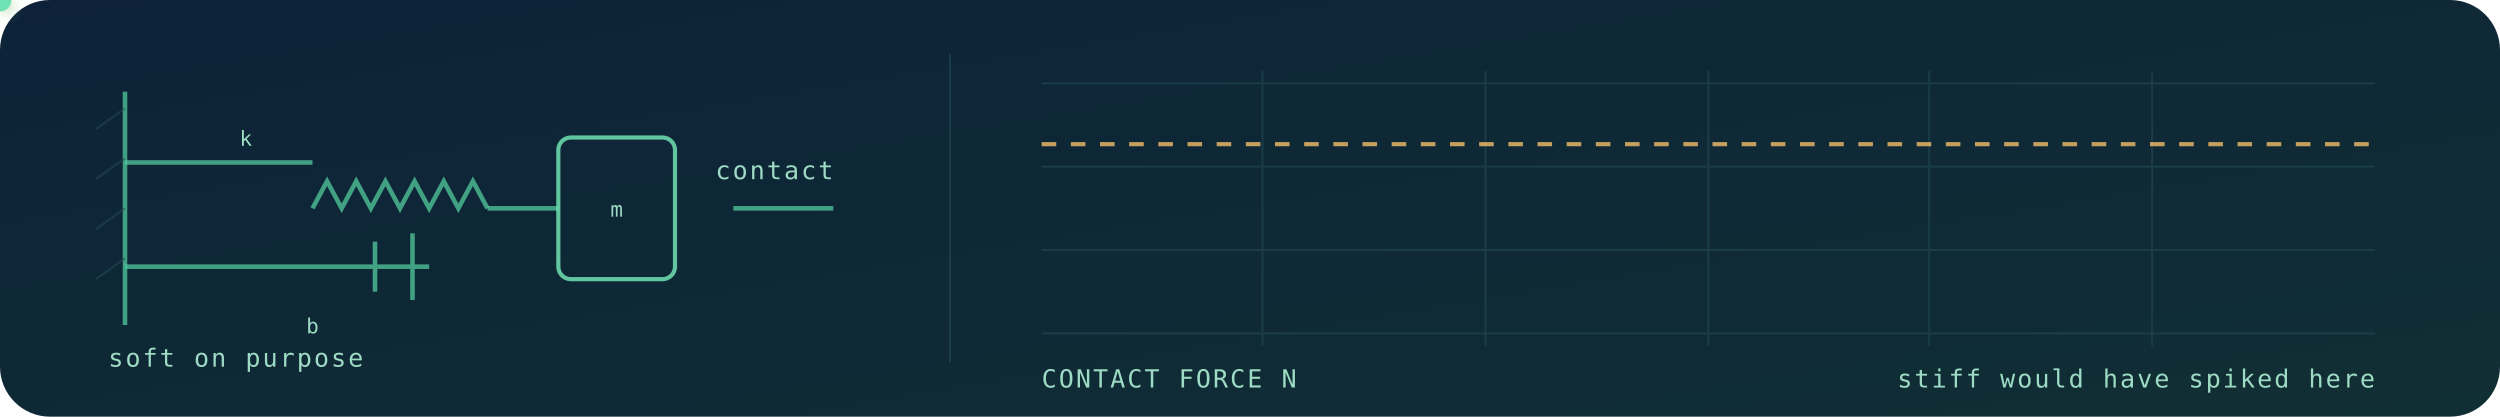
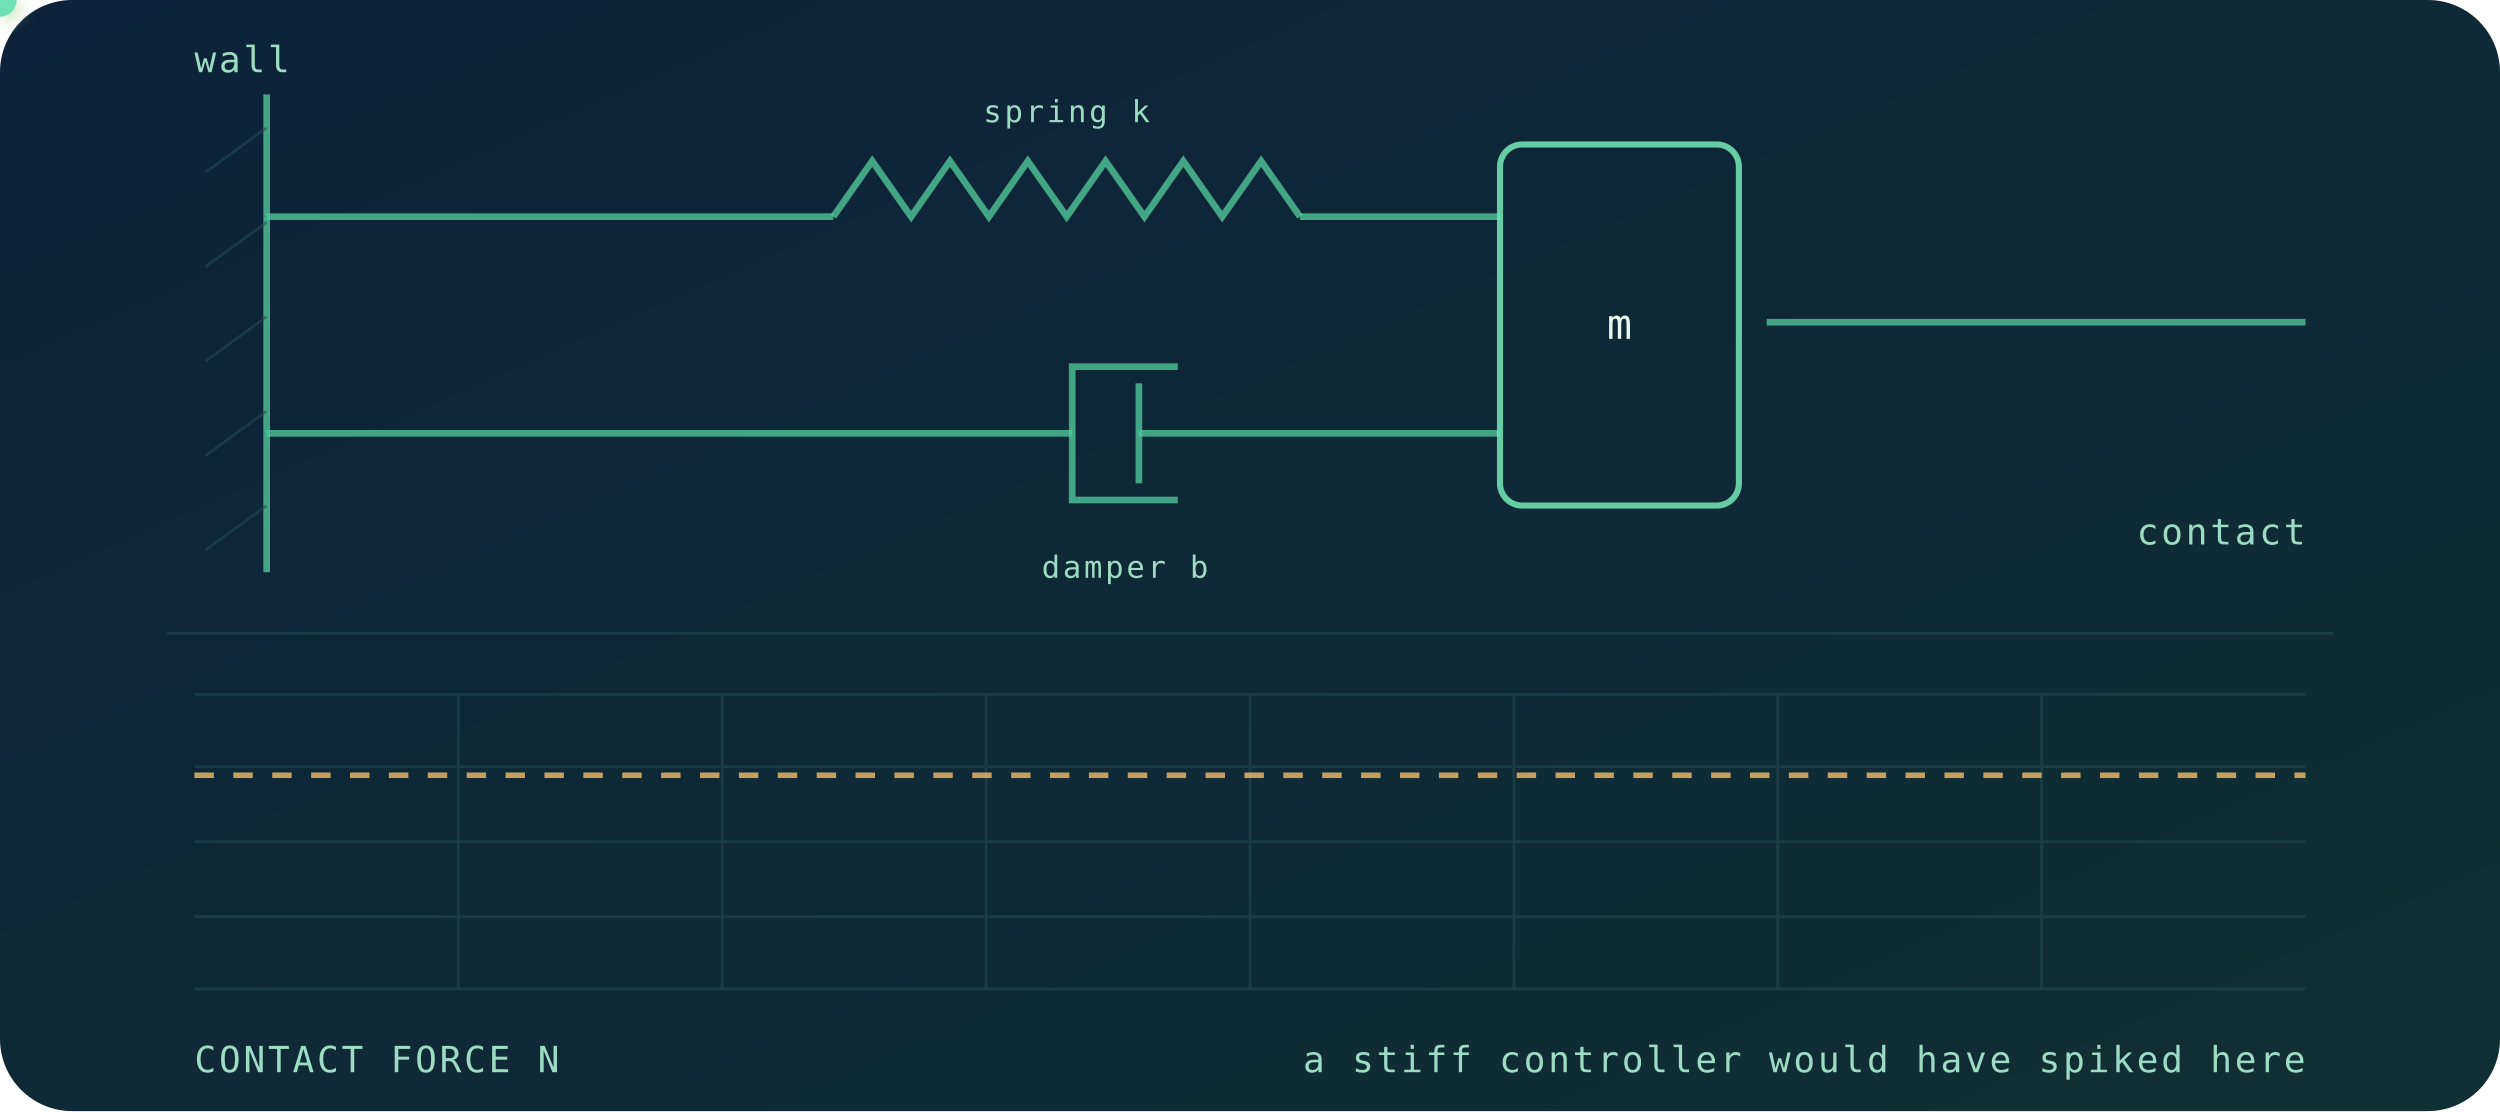
- <svg xmlns="http://www.w3.org/2000/svg" viewBox="0 0 1200 200" role="img" aria-labelledby="t d">
+ <svg xmlns="http://www.w3.org/2000/svg" viewBox="0 0 900 400" role="img" aria-labelledby="t d">
  <defs>
    <linearGradient id="bg" x1="0" y1="0" x2="1" y2="1">
      <stop offset="0" stop-color="#0d2238" />
      <stop offset="1" stop-color="#102f34" />
    </linearGradient>
    <filter id="g" x="-60%" y="-60%" width="220%" height="220%">
      <feGaussianBlur stdDeviation="3.4" result="b" />
      <feMerge>
        <feMergeNode in="b" />
        <feMergeNode in="SourceGraphic" />
      </feMerge>
    </filter>
    <style>
-       .lbl  { font-family: ui-monospace, monospace; font-size: 12px; fill: #9edbc4; letter-spacing: 1px; }
-       .blk  { font-family: ui-monospace, monospace; font-size: 14px; fill: #e8f5ef; letter-spacing: 1.5px; }
-       .sml  { font-family: ui-monospace, monospace; font-size: 10px; fill: #9edbc4; letter-spacing: 1px; }
-       .wire { stroke: #51c99c; stroke-width: 2.2; fill: none; opacity: .75; }
-       .box  { fill: none; stroke: #70e1b2; stroke-width: 2; opacity: .85; }
+       .lbl  { font-family: ui-monospace, monospace; font-size: 13px; fill: #9edbc4; letter-spacing: 1px; }
+       .blk  { font-family: ui-monospace, monospace; font-size: 15px; fill: #e8f5ef; letter-spacing: 1.5px; }
+       .sml  { font-family: ui-monospace, monospace; font-size: 11px; fill: #9edbc4; letter-spacing: 1px; }
+       .wire { stroke: #51c99c; stroke-width: 2.4; fill: none; opacity: .78; }
+       .box  { fill: none; stroke: #70e1b2; stroke-width: 2.2; opacity: .88; }
      .grid { stroke: #234a52; stroke-width: 1; opacity: .55; }
-       .amb  { stroke: #f2bd68; stroke-width: 2; fill: none; }
+       .amb  { stroke: #f2bd68; stroke-width: 2.2; fill: none; }
      .sp   { stroke: #f2bd68; stroke-width: 2; stroke-dasharray: 7 7; opacity: .8; }
-       .trace{ fill: none; stroke: #70e1b2; stroke-width: 3;
-               stroke-dasharray: 1000; stroke-dashoffset: 1000;
-               animation: draw 6s linear infinite; }
-       .trace2{ fill: none; stroke: #f2bd68; stroke-width: 2.4; opacity: .9;
-               stroke-dasharray: 1000; stroke-dashoffset: 1000;
-               animation: draw 6s linear infinite; }
+       .trace { fill: none; stroke: #70e1b2; stroke-width: 3.2;
+                stroke-dasharray: 1000; stroke-dashoffset: 1000;
+                animation: draw 6s linear infinite; }
+       .trace2{ fill: none; stroke: #f2bd68; stroke-width: 2.6; opacity: .9;
+                stroke-dasharray: 1000; stroke-dashoffset: 1000;
+                animation: draw 6s linear infinite; }
      @keyframes draw { 0% { stroke-dashoffset: 1000; } 72% { stroke-dashoffset: 0; } 100% { stroke-dashoffset: 0; } }
      @media (prefers-reduced-motion: reduce) {
        .trace, .trace2 { animation: none; stroke-dashoffset: 0; }
      }
    </style>
  </defs>
-   <rect width="1200" height="200" rx="24" fill="url(#bg)" />
-   <path class="wire" d="M60 44V156" />
+   <rect width="900" height="400" rx="26" fill="url(#bg)" />
+   <path class="wire" d="M96 34V206" />
  <g class="grid">
-     <path d="M60 52L46 62" fill="none" />
-     <path d="M60 76L46 86" fill="none" />
-     <path d="M60 100L46 110" fill="none" />
-     <path d="M60 124L46 134" fill="none" />
+     <path d="M96 46L74 62" fill="none" />
+     <path d="M96 80L74 96" fill="none" />
+     <path d="M96 114L74 130" fill="none" />
+     <path d="M96 148L74 164" fill="none" />
+     <path d="M96 182L74 198" fill="none" />
  </g>
-   <path class="wire" d="M60 78H150" />
-   <path class="wire" d="M150 100l7 -13l7 13l7 -13l7 13l7 -13l7 13l7 -13l7 13l7 -13l7 13l7 -13l7 13" />
-   <path class="wire" d="M234 100H268" />
-   <path class="wire" d="M60 128H180M180 116V140M180 128H206M198 112V144" />
-   <text class="sml" x="118" y="70" text-anchor="middle">k</text>
-   <text class="sml" x="150" y="160" text-anchor="middle">b</text>
+   <text class="lbl" x="70" y="26">wall</text>
+   <path class="wire" d="M96 78H300" />
+   <path class="wire" d="M300 78l14 -20l14 20l14 -20l14 20l14 -20l14 20l14 -20l14 20l14 -20l14 20l14 -20l14 20" />
+   <path class="wire" d="M468 78H540" />
+   <text class="sml" x="384" y="44" text-anchor="middle">spring k</text>
+   <path class="wire" d="M96 156H386" />
+   <path class="wire" d="M424 132H386V180H424" />
+   <path class="wire" d="M410 138V174" />
+   <path class="wire" d="M410 156H540" />
+   <text class="sml" x="405" y="208" text-anchor="middle">damper b</text>
  <g>
-     <rect x="268" y="66" width="56" height="68" rx="6" class="box" fill="#0d2238" />
-     <text class="sml" x="296" y="104" text-anchor="middle" fill="#e8f5ef">m</text>
-     <animateTransform attributeName="transform" type="translate" values="0 0;38 0;0 0" dur="6s" repeatCount="indefinite" />
+     <rect x="540" y="52" width="86" height="130" rx="8" class="box" fill="#0d2238" />
+     <text class="blk" x="583" y="122" text-anchor="middle">m</text>
+     <animateTransform attributeName="transform" type="translate" values="0 0;22 0;0 0" dur="6s" repeatCount="indefinite" />
  </g>
-   <path id="push" class="wire" d="M400 100H352" />
-   <text class="lbl" x="400" y="86" text-anchor="end">contact</text>
-   <text class="lbl" x="52" y="176">soft on purpose</text>
-   <circle r="5" fill="#f2bd68" filter="url(#g)">
+   <path id="push" class="wire" d="M830 116H636" />
+   <text class="lbl" x="830" y="196" text-anchor="end">contact</text>
+   <circle r="5.5" fill="#f2bd68" filter="url(#g)">
    <animateMotion dur="6s" repeatCount="indefinite" rotate="auto">
      <mpath href="#push" />
    </animateMotion>
  </circle>
-   <line x1="456" y1="26" x2="456" y2="174" stroke="#234a52" stroke-width="1" opacity=".6" />
+   <line x1="60" y1="228" x2="840" y2="228" stroke="#234a52" stroke-width="1" opacity=".6" />
  <g class="grid">
-     <line x1="500" y1="40" x2="1140" y2="40" />
-     <line x1="500" y1="80" x2="1140" y2="80" />
-     <line x1="500" y1="120" x2="1140" y2="120" />
-     <line x1="500" y1="160" x2="1140" y2="160" />
-     <line x1="606" y1="34" x2="606" y2="166" />
-     <line x1="713" y1="34" x2="713" y2="166" />
-     <line x1="820" y1="34" x2="820" y2="166" />
-     <line x1="926" y1="34" x2="926" y2="166" />
-     <line x1="1033" y1="34" x2="1033" y2="166" />
+     <line x1="70" y1="250" x2="830" y2="250" />
+     <line x1="70" y1="276" x2="830" y2="276" />
+     <line x1="70" y1="303" x2="830" y2="303" />
+     <line x1="70" y1="330" x2="830" y2="330" />
+     <line x1="70" y1="356" x2="830" y2="356" />
+     <line x1="165" y1="250" x2="165" y2="356" />
+     <line x1="260" y1="250" x2="260" y2="356" />
+     <line x1="355" y1="250" x2="355" y2="356" />
+     <line x1="450" y1="250" x2="450" y2="356" />
+     <line x1="545" y1="250" x2="545" y2="356" />
+     <line x1="640" y1="250" x2="640" y2="356" />
+     <line x1="735" y1="250" x2="735" y2="356" />
  </g>
-   <line class="sp" x1="500" y1="69.2" x2="1140" y2="69.2" />
-   <path id="tr" class="trace" pathLength="1000" d="M500.0 150.8 L501.6 150.8 L503.2 150.8 L504.8 150.8 L506.4 150.8 L508.0 150.8 L509.6 150.8 L511.2 150.8 L512.8 150.8 L514.4 150.8 L516.0 150.8 L517.6 150.8 L519.2 150.8 L520.9 150.8 L522.5 150.8 L524.1 150.8 L525.7 150.8 L527.3 150.8 L528.9 150.8 L530.5 150.8 L532.1 150.8 L533.7 150.8 L535.3 150.8 L536.9 150.8 L538.5 150.8 L540.1 150.8 L541.7 150.8 L543.3 150.8 L544.9 150.8 L546.5 150.8 L548.1 150.8 L549.7 150.8 L551.3 150.8 L552.9 150.8 L554.5 150.8 L556.1 150.8 L557.7 150.8 L559.3 150.8 L561.0 150.8 L562.6 150.8 L564.2 150.8 L565.8 150.8 L567.4 150.8 L569.0 150.8 L570.6 150.8 L572.2 150.8 L573.8 150.8 L575.4 150.8 L577.0 150.8 L578.6 150.8 L580.2 150.8 L581.8 150.8 L583.4 150.8 L585.0 150.8 L586.6 150.8 L588.2 150.8 L589.8 150.8 L591.4 150.8 L593.0 150.8 L594.6 150.8 L596.2 150.8 L597.8 150.8 L599.4 150.8 L601.1 150.8 L602.7 150.8 L604.3 150.8 L605.9 150.8 L607.5 150.8 L609.1 150.8 L610.7 150.8 L612.3 150.8 L613.9 150.8 L615.5 150.8 L617.1 150.8 L618.7 150.8 L620.3 150.8 L621.9 150.8 L623.5 150.8 L625.1 150.8 L626.7 150.8 L628.3 150.4 L629.9 148.9 L631.5 147.3 L633.1 145.8 L634.7 144.4 L636.3 142.9 L637.9 141.5 L639.5 140.2 L641.2 138.9 L642.8 137.6 L644.4 136.4 L646.0 135.2 L647.6 134.1 L649.2 133.0 L650.8 131.9 L652.4 130.9 L654.0 129.9 L655.6 129.0 L657.2 128.1 L658.8 127.2 L660.4 126.4 L662.0 125.6 L663.6 124.8 L665.2 124.1 L666.8 123.4 L668.4 122.7 L670.0 122.0 L671.6 121.4 L673.2 120.8 L674.8 120.3 L676.4 119.7 L678.0 119.2 L679.6 118.7 L681.3 118.2 L682.9 117.7 L684.5 117.2 L686.1 116.8 L687.7 116.4 L689.3 115.9 L690.9 115.5 L692.5 115.1 L694.1 114.7 L695.7 114.3 L697.3 113.9 L698.9 113.5 L700.5 113.1 L702.1 112.7 L703.7 112.3 L705.3 111.9 L706.9 111.5 L708.5 111.1 L710.1 110.7 L711.7 110.3 L713.3 109.9 L714.9 109.5 L716.5 109.0 L718.1 108.6 L719.7 108.2 L721.4 107.7 L723.0 107.2 L724.6 106.8 L726.2 106.3 L727.8 105.8 L729.4 105.3 L731.0 104.8 L732.6 104.3 L734.2 103.8 L735.8 103.2 L737.4 102.7 L739.0 102.1 L740.6 101.6 L742.2 101.0 L743.8 100.5 L745.4 99.9 L747.0 99.3 L748.6 98.8 L750.2 98.2 L751.8 97.6 L753.4 97.0 L755.0 96.4 L756.6 95.8 L758.2 95.2 L759.8 94.6 L761.5 94.0 L763.1 93.5 L764.7 92.9 L766.3 92.3 L767.9 91.7 L769.5 91.1 L771.1 90.6 L772.7 90.0 L774.3 89.4 L775.9 88.9 L777.5 88.3 L779.1 87.8 L780.7 87.3 L782.3 86.7 L783.9 86.2 L785.5 85.7 L787.1 85.2 L788.7 84.8 L790.3 84.3 L791.9 83.8 L793.5 83.4 L795.1 83.0 L796.7 82.5 L798.3 82.1 L799.9 81.7 L801.6 81.4 L803.2 81.0 L804.8 80.6 L806.4 80.3 L808.0 80.0 L809.6 79.7 L811.2 79.4 L812.8 79.1 L814.4 78.8 L816.0 78.6 L817.6 78.3 L819.2 78.1 L820.8 77.9 L822.4 77.7 L824.0 77.5 L825.6 77.3 L827.2 77.2 L828.8 77.0 L830.4 76.9 L832.0 76.7 L833.6 76.6 L835.2 76.5 L836.8 76.4 L838.4 76.3 L840.1 76.3 L841.7 76.2 L843.3 76.1 L844.9 76.1 L846.5 76.1 L848.1 76.0 L849.7 76.0 L851.3 76.0 L852.9 76.0 L854.5 76.0 L856.1 75.9 L857.7 75.9 L859.3 76.0 L860.9 76.0 L862.5 76.0 L864.1 76.0 L865.7 76.0 L867.3 76.0 L868.9 76.0 L870.5 76.1 L872.1 76.1 L873.7 76.1 L875.3 76.1 L876.9 76.2 L878.5 76.2 L880.2 76.2 L881.8 76.2 L883.4 76.2 L885.0 76.3 L886.6 76.3 L888.2 76.3 L889.8 76.3 L891.4 76.3 L893.0 76.3 L894.6 76.3 L896.2 76.3 L897.8 76.3 L899.4 76.3 L901.0 76.3 L902.6 76.2 L904.2 76.2 L905.8 76.2 L907.4 76.2 L909.0 76.1 L910.6 76.1 L912.2 76.0 L913.8 76.0 L915.4 75.9 L917.0 75.9 L918.6 75.8 L920.3 75.8 L921.9 75.7 L923.5 75.6 L925.1 75.5 L926.7 75.5 L928.3 75.4 L929.9 75.3 L931.5 75.2 L933.1 75.1 L934.7 75.0 L936.3 74.9 L937.9 74.8 L939.5 74.7 L941.1 74.6 L942.7 74.5 L944.3 74.4 L945.9 74.3 L947.5 74.1 L949.1 74.0 L950.7 73.9 L952.3 73.8 L953.9 73.7 L955.5 73.6 L957.1 73.4 L958.7 73.3 L960.4 73.2 L962.0 73.1 L963.6 73.0 L965.2 72.8 L966.8 72.7 L968.4 72.6 L970.0 72.5 L971.6 72.4 L973.2 72.3 L974.8 72.2 L976.4 72.0 L978.0 71.9 L979.6 71.8 L981.2 71.7 L982.8 71.6 L984.4 71.5 L986.0 71.4 L987.6 71.3 L989.2 71.2 L990.8 71.2 L992.4 71.1 L994.0 71.0 L995.6 70.9 L997.2 70.8 L998.8 70.8 L1000.5 70.7 L1002.1 70.6 L1003.7 70.6 L1005.3 70.5 L1006.9 70.4 L1008.5 70.4 L1010.1 70.3 L1011.7 70.3 L1013.3 70.2 L1014.9 70.2 L1016.5 70.2 L1018.1 70.1 L1019.7 70.1 L1021.3 70.1 L1022.9 70.0 L1024.5 70.0 L1026.1 70.0 L1027.7 70.0 L1029.3 69.9 L1030.9 69.9 L1032.5 69.9 L1034.1 69.9 L1035.7 69.9 L1037.3 69.9 L1038.9 69.9 L1040.6 69.9 L1042.2 69.9 L1043.8 69.9 L1045.4 69.9 L1047.0 69.9 L1048.6 69.9 L1050.2 69.9 L1051.8 69.9 L1053.4 69.9 L1055.0 69.9 L1056.6 70.0 L1058.2 70.0 L1059.8 70.0 L1061.4 70.0 L1063.0 70.0 L1064.6 70.0 L1066.2 70.0 L1067.8 70.1 L1069.4 70.1 L1071.0 70.1 L1072.6 70.1 L1074.2 70.1 L1075.8 70.1 L1077.4 70.1 L1079.0 70.2 L1080.7 70.2 L1082.3 70.2 L1083.9 70.2 L1085.5 70.2 L1087.1 70.2 L1088.7 70.2 L1090.3 70.2 L1091.9 70.3 L1093.5 70.3 L1095.1 70.3 L1096.7 70.3 L1098.3 70.3 L1099.9 70.3 L1101.5 70.3 L1103.1 70.3 L1104.7 70.3 L1106.3 70.3 L1107.9 70.3 L1109.5 70.3 L1111.1 70.3 L1112.7 70.3 L1114.3 70.3 L1115.9 70.3 L1117.5 70.3 L1119.1 70.3 L1120.8 70.3 L1122.4 70.3 L1124.0 70.2 L1125.6 70.2 L1127.2 70.2 L1128.8 70.2 L1130.4 70.2 L1132.0 70.2 L1133.6 70.2 L1135.2 70.1 L1136.8 70.1 L1138.4 70.1 L1140.0 70.1" />
-   <circle r="5.5" fill="#70e1b2" filter="url(#g)">
+   <line class="sp" x1="70" y1="279.1" x2="830" y2="279.1" />
+   <path id="tr" class="trace" pathLength="1000" d="M70.0 342.4 L71.9 342.4 L73.8 342.4 L75.7 342.4 L77.6 342.4 L79.5 342.4 L81.4 342.4 L83.3 342.4 L85.2 342.4 L87.1 342.4 L89.0 342.4 L91.0 342.4 L92.9 342.4 L94.8 342.4 L96.7 342.4 L98.6 342.4 L100.5 342.4 L102.4 342.4 L104.3 342.4 L106.2 342.4 L108.1 342.4 L110.0 342.4 L111.9 342.4 L113.8 342.4 L115.7 342.4 L117.6 342.4 L119.5 342.4 L121.4 342.4 L123.3 342.4 L125.2 342.4 L127.1 342.4 L129.0 342.4 L131.0 342.4 L132.9 342.4 L134.8 342.4 L136.7 342.4 L138.6 342.4 L140.5 342.4 L142.4 342.4 L144.3 342.4 L146.2 342.4 L148.1 342.4 L150.0 342.4 L151.9 342.4 L153.8 342.4 L155.7 342.4 L157.6 342.4 L159.5 342.4 L161.4 342.4 L163.3 342.4 L165.2 342.4 L167.1 342.4 L169.0 342.4 L171.0 342.4 L172.9 342.4 L174.8 342.4 L176.7 342.4 L178.6 342.4 L180.5 342.4 L182.4 342.4 L184.3 342.4 L186.2 342.4 L188.1 342.4 L190.0 342.4 L191.9 342.4 L193.8 342.4 L195.7 342.4 L197.6 342.4 L199.5 342.4 L201.4 342.4 L203.3 342.4 L205.2 342.4 L207.1 342.4 L209.0 342.4 L211.0 342.4 L212.9 342.4 L214.8 342.4 L216.7 342.4 L218.6 342.4 L220.5 342.4 L222.4 342.1 L224.3 340.9 L226.2 339.7 L228.1 338.5 L230.0 337.4 L231.9 336.3 L233.8 335.2 L235.7 334.2 L237.6 333.2 L239.5 332.2 L241.4 331.2 L243.3 330.3 L245.2 329.4 L247.1 328.6 L249.0 327.8 L251.0 327.0 L252.9 326.2 L254.8 325.5 L256.7 324.8 L258.6 324.1 L260.5 323.4 L262.4 322.8 L264.3 322.2 L266.2 321.7 L268.1 321.1 L270.0 320.6 L271.9 320.1 L273.8 319.6 L275.7 319.2 L277.6 318.7 L279.5 318.3 L281.4 317.9 L283.3 317.5 L285.2 317.1 L287.1 316.7 L289.0 316.4 L291.0 316.0 L292.9 315.7 L294.8 315.4 L296.7 315.0 L298.6 314.7 L300.5 314.4 L302.4 314.1 L304.3 313.8 L306.2 313.5 L308.1 313.2 L310.0 312.9 L311.9 312.6 L313.8 312.3 L315.7 312.0 L317.6 311.6 L319.5 311.3 L321.4 311.0 L323.3 310.7 L325.2 310.3 L327.1 310.0 L329.0 309.7 L331.0 309.3 L332.9 309.0 L334.8 308.6 L336.7 308.2 L338.6 307.9 L340.5 307.5 L342.4 307.1 L344.3 306.7 L346.2 306.3 L348.1 305.9 L350.0 305.5 L351.9 305.1 L353.8 304.7 L355.7 304.2 L357.6 303.8 L359.5 303.4 L361.4 302.9 L363.3 302.5 L365.2 302.0 L367.1 301.6 L369.0 301.1 L371.0 300.7 L372.9 300.2 L374.8 299.8 L376.7 299.3 L378.6 298.8 L380.5 298.4 L382.4 297.9 L384.3 297.5 L386.2 297.0 L388.1 296.6 L390.0 296.1 L391.9 295.7 L393.8 295.2 L395.7 294.8 L397.6 294.4 L399.5 293.9 L401.4 293.5 L403.3 293.1 L405.2 292.7 L407.1 292.3 L409.0 291.9 L411.0 291.5 L412.9 291.2 L414.8 290.8 L416.7 290.5 L418.6 290.1 L420.5 289.8 L422.4 289.5 L424.3 289.1 L426.2 288.8 L428.1 288.5 L430.0 288.3 L431.9 288.0 L433.8 287.7 L435.7 287.5 L437.6 287.2 L439.5 287.0 L441.4 286.8 L443.3 286.6 L445.2 286.4 L447.1 286.2 L449.0 286.0 L451.0 285.8 L452.9 285.7 L454.8 285.5 L456.7 285.4 L458.6 285.3 L460.5 285.2 L462.4 285.1 L464.3 285.0 L466.2 284.9 L468.1 284.8 L470.0 284.7 L471.9 284.6 L473.8 284.6 L475.7 284.5 L477.6 284.5 L479.5 284.5 L481.4 284.4 L483.3 284.4 L485.2 284.4 L487.1 284.4 L489.0 284.3 L491.0 284.3 L492.9 284.3 L494.8 284.3 L496.7 284.3 L498.6 284.3 L500.5 284.4 L502.4 284.4 L504.3 284.4 L506.2 284.4 L508.1 284.4 L510.0 284.4 L511.9 284.5 L513.8 284.5 L515.7 284.5 L517.6 284.5 L519.5 284.5 L521.4 284.5 L523.3 284.6 L525.2 284.6 L527.1 284.6 L529.0 284.6 L531.0 284.6 L532.9 284.6 L534.8 284.6 L536.7 284.6 L538.6 284.6 L540.5 284.6 L542.4 284.6 L544.3 284.6 L546.2 284.6 L548.1 284.6 L550.0 284.6 L551.9 284.5 L553.8 284.5 L555.7 284.5 L557.6 284.4 L559.5 284.4 L561.4 284.4 L563.3 284.3 L565.2 284.3 L567.1 284.2 L569.0 284.2 L571.0 284.1 L572.9 284.1 L574.8 284.0 L576.7 284.0 L578.6 283.9 L580.5 283.8 L582.4 283.8 L584.3 283.7 L586.2 283.6 L588.1 283.5 L590.0 283.5 L591.9 283.4 L593.8 283.3 L595.7 283.2 L597.6 283.1 L599.5 283.0 L601.4 282.9 L603.3 282.9 L605.2 282.8 L607.1 282.7 L609.0 282.6 L611.0 282.5 L612.9 282.4 L614.8 282.3 L616.7 282.2 L618.6 282.1 L620.5 282.0 L622.4 281.9 L624.3 281.8 L626.2 281.7 L628.1 281.7 L630.0 281.6 L631.9 281.5 L633.8 281.4 L635.7 281.3 L637.6 281.2 L639.5 281.1 L641.4 281.1 L643.3 281.0 L645.2 280.9 L647.1 280.8 L649.0 280.8 L651.0 280.7 L652.9 280.6 L654.8 280.6 L656.7 280.5 L658.6 280.4 L660.5 280.4 L662.4 280.3 L664.3 280.3 L666.2 280.2 L668.1 280.2 L670.0 280.1 L671.9 280.1 L673.8 280.0 L675.7 280.0 L677.6 279.9 L679.5 279.9 L681.4 279.9 L683.3 279.8 L685.2 279.8 L687.1 279.8 L689.0 279.8 L691.0 279.7 L692.9 279.7 L694.8 279.7 L696.7 279.7 L698.6 279.7 L700.5 279.7 L702.4 279.7 L704.3 279.6 L706.2 279.6 L708.1 279.6 L710.0 279.6 L711.9 279.6 L713.8 279.6 L715.7 279.6 L717.6 279.6 L719.5 279.6 L721.4 279.6 L723.3 279.7 L725.2 279.7 L727.1 279.7 L729.0 279.7 L731.0 279.7 L732.9 279.7 L734.8 279.7 L736.7 279.7 L738.6 279.7 L740.5 279.7 L742.4 279.8 L744.3 279.8 L746.2 279.8 L748.1 279.8 L750.0 279.8 L751.9 279.8 L753.8 279.8 L755.7 279.8 L757.6 279.8 L759.5 279.9 L761.4 279.9 L763.3 279.9 L765.2 279.9 L767.1 279.9 L769.0 279.9 L771.0 279.9 L772.9 279.9 L774.8 279.9 L776.7 279.9 L778.6 279.9 L780.5 279.9 L782.4 279.9 L784.3 280.0 L786.2 280.0 L788.1 280.0 L790.0 280.0 L791.9 280.0 L793.8 280.0 L795.7 280.0 L797.6 280.0 L799.5 279.9 L801.4 279.9 L803.3 279.9 L805.2 279.9 L807.1 279.9 L809.0 279.9 L811.0 279.9 L812.9 279.9 L814.8 279.9 L816.7 279.9 L818.6 279.9 L820.5 279.9 L822.4 279.8 L824.3 279.8 L826.2 279.8 L828.1 279.8 L830.0 279.8" />
+   <circle r="6" fill="#70e1b2" filter="url(#g)">
    <animateMotion dur="6s" repeatCount="indefinite" calcMode="linear" keyPoints="0;1;1" keyTimes="0;0.72;1">
      <mpath href="#tr" />
    </animateMotion>
  </circle>
-   <text class="lbl" x="500" y="186">CONTACT FORCE N</text>
-   <text class="lbl" x="1140" y="186" text-anchor="end" fill="#f2bd68">stiff would have spiked here</text>
+   <text class="lbl" x="70" y="386">CONTACT FORCE N</text>
+   <text class="lbl" x="830" y="386" text-anchor="end" fill="#f2bd68">a stiff controller would have spiked here</text>
</svg>
